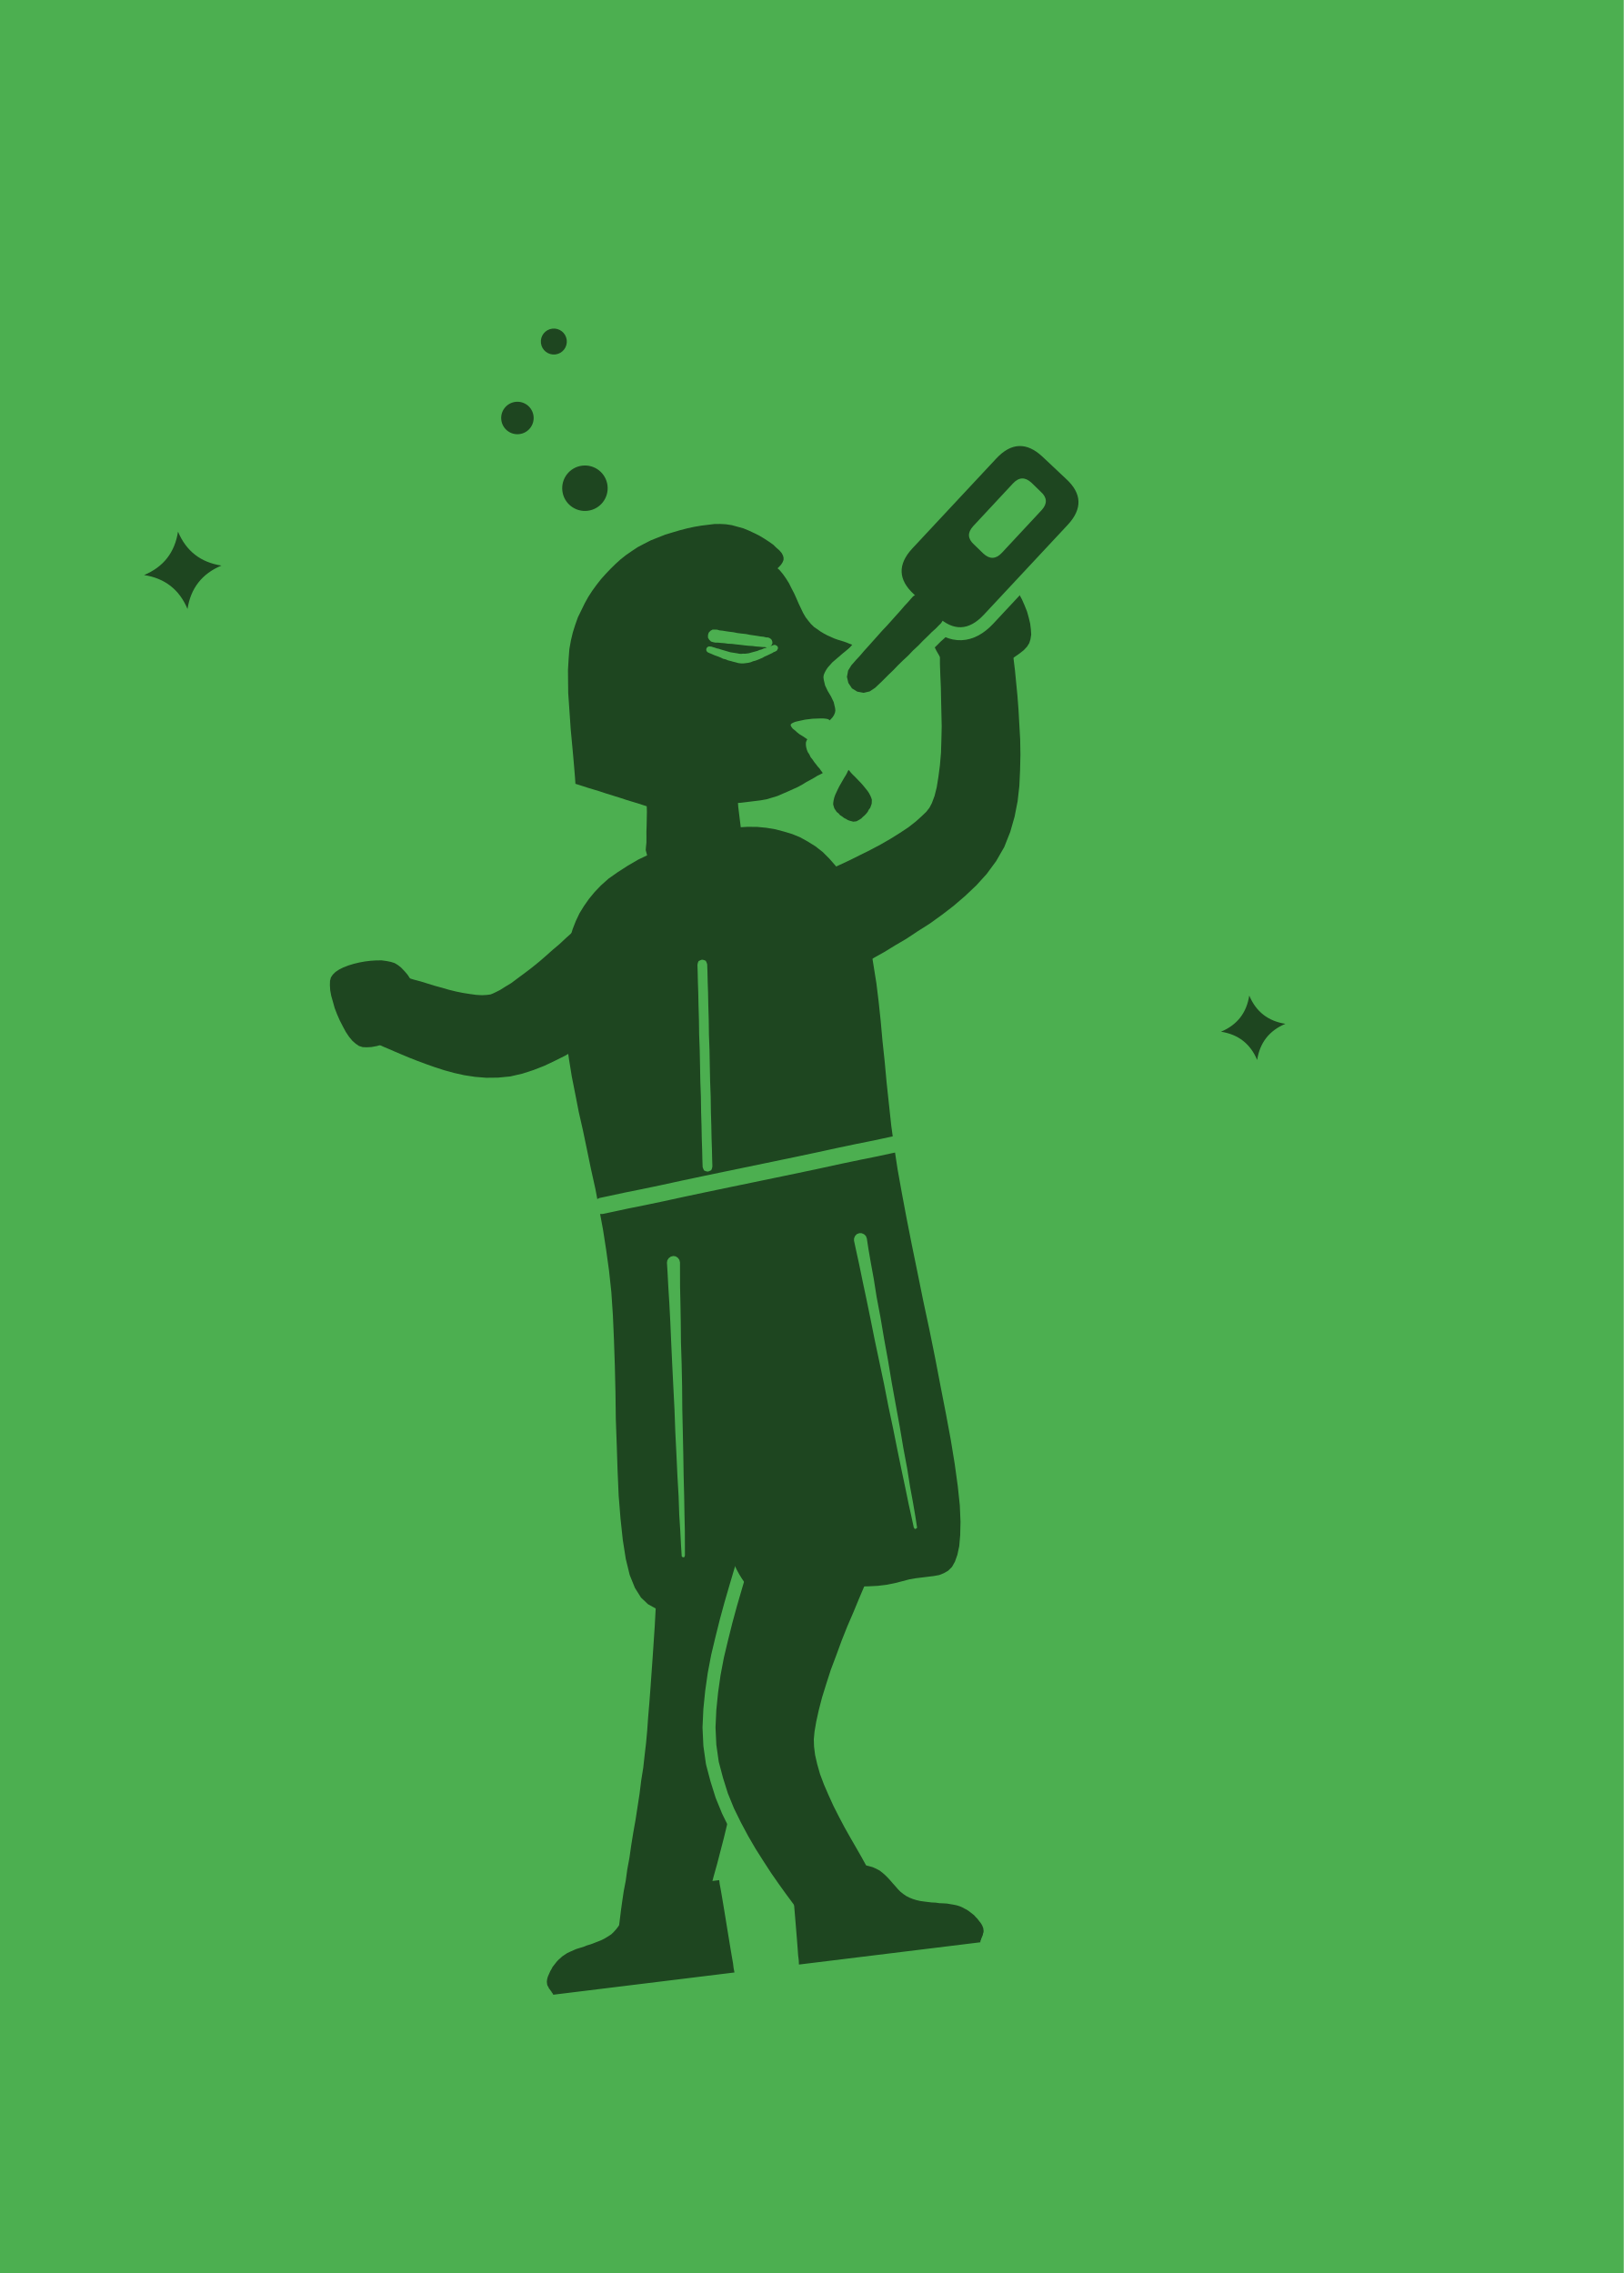
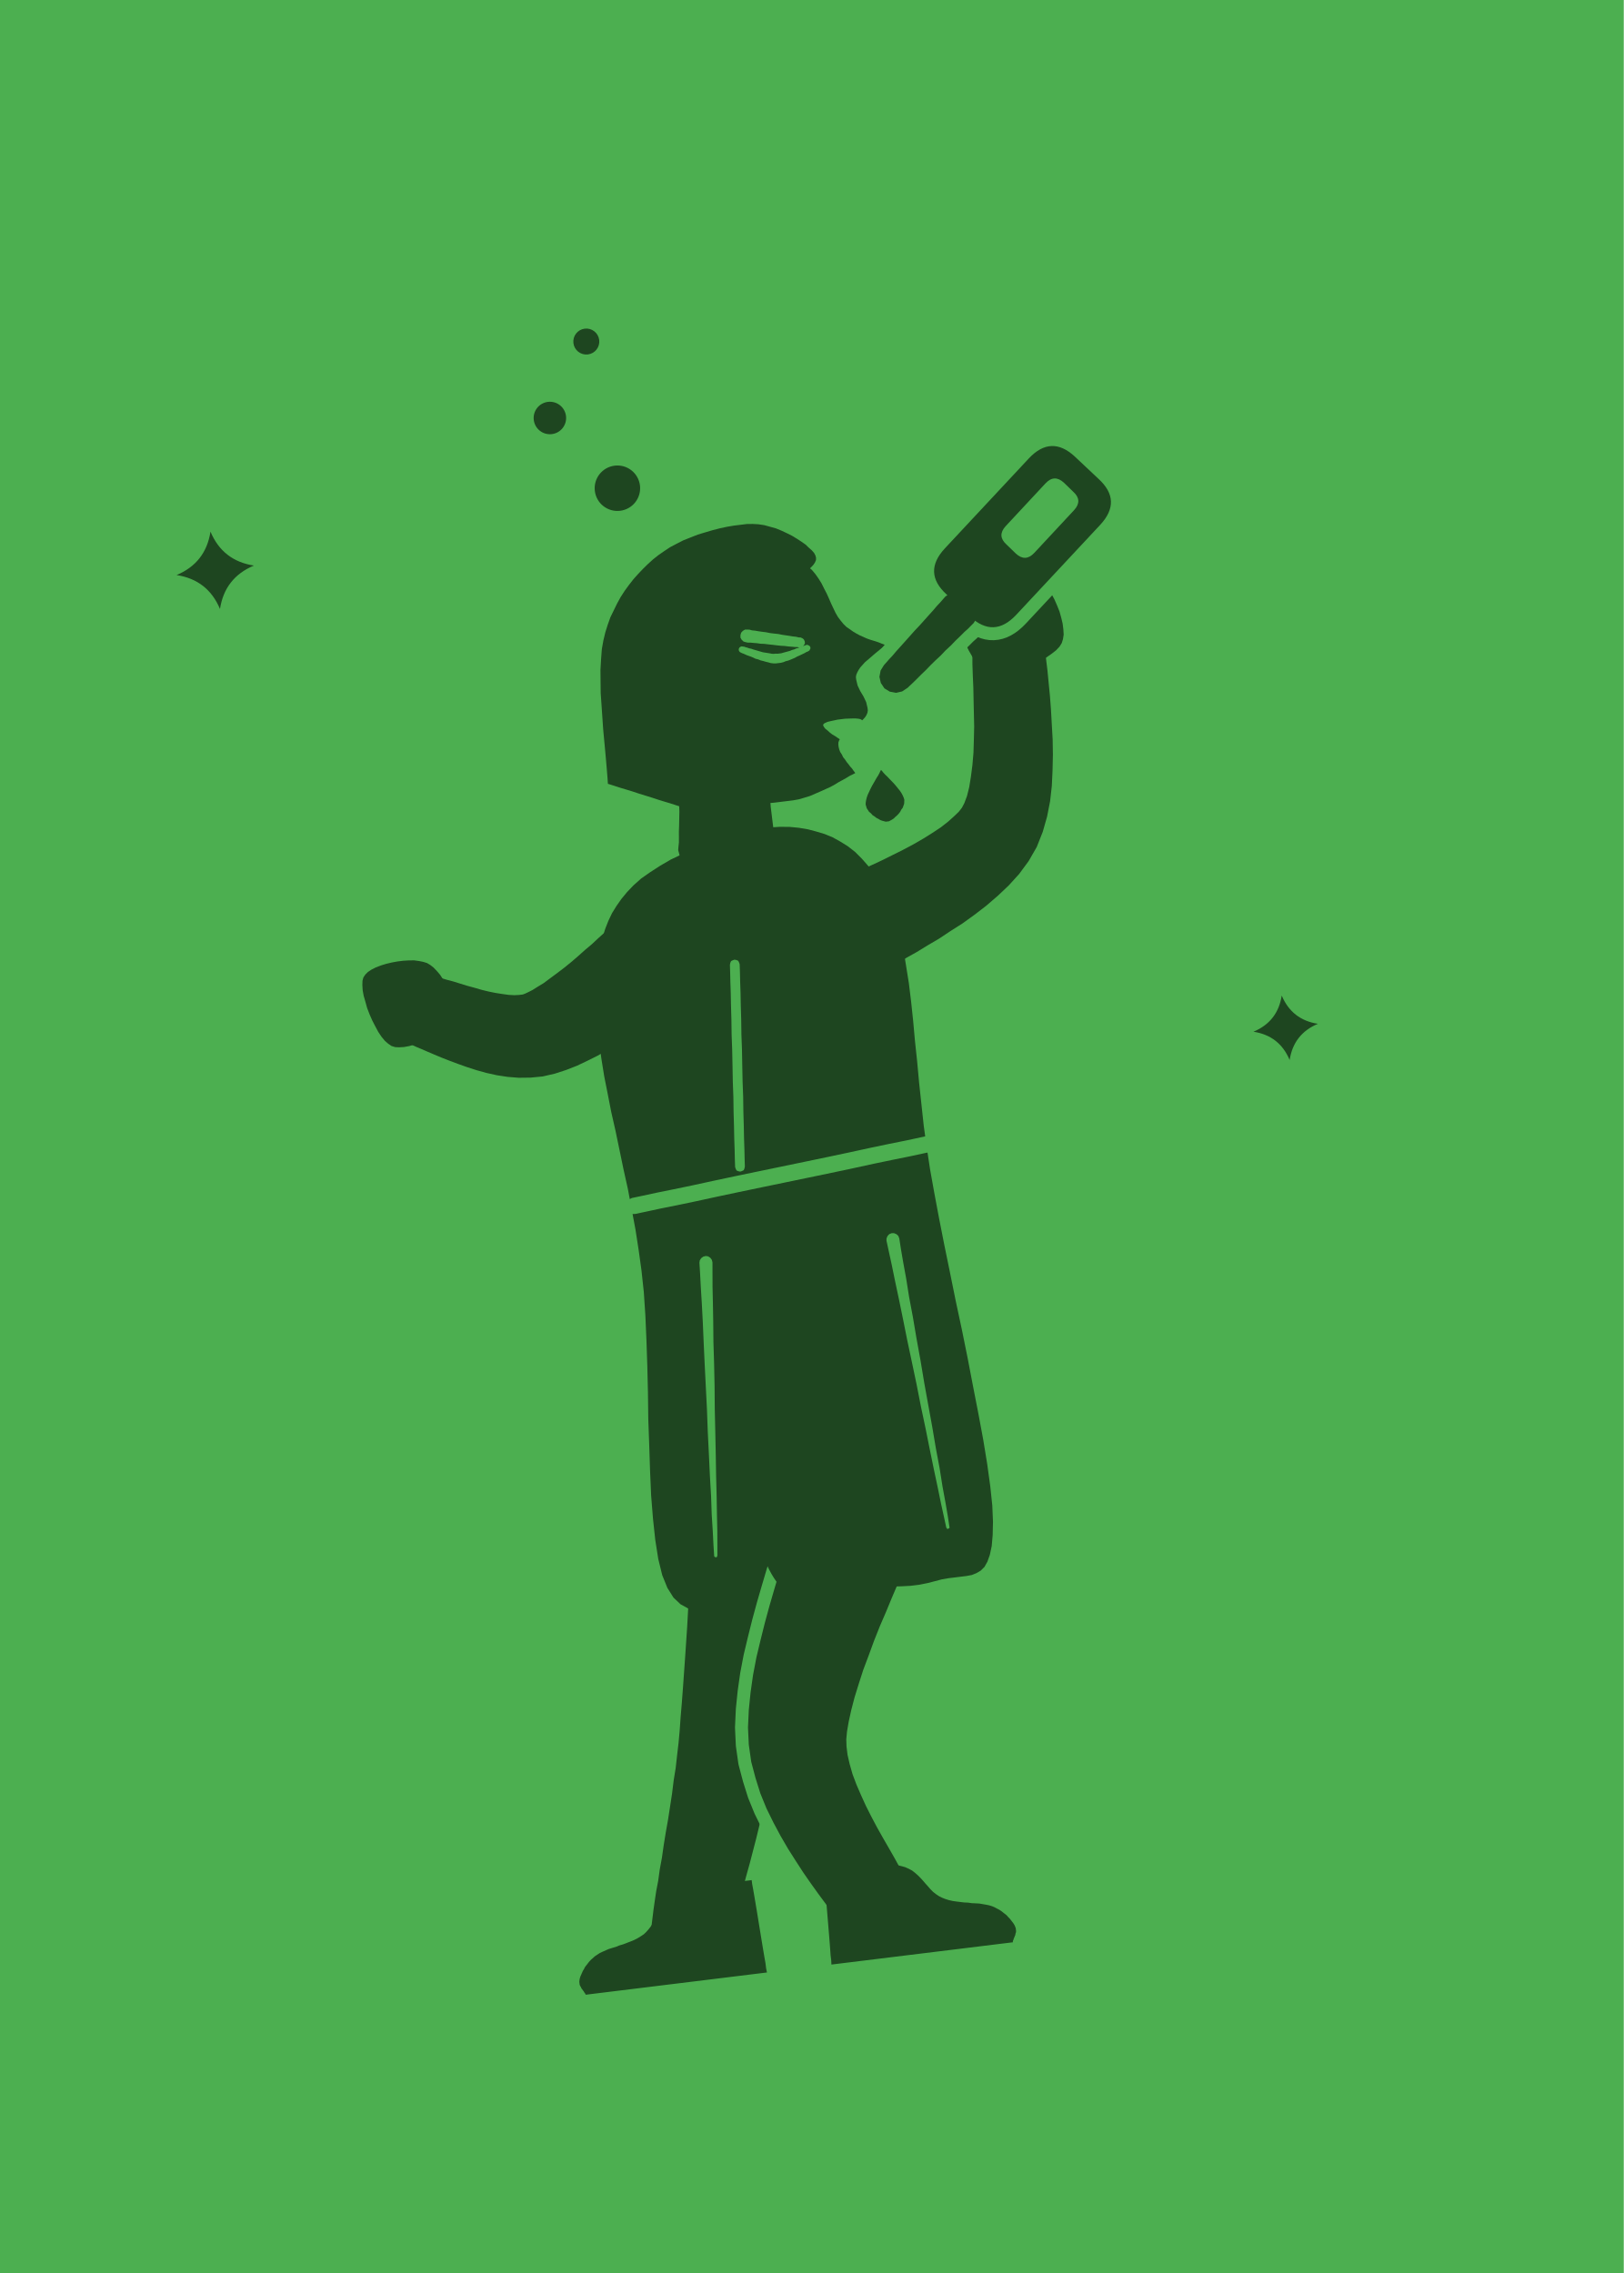
<svg xmlns="http://www.w3.org/2000/svg" viewBox="0 0 500 700">
  <rect width="500" height="700" fill="#4caf50" />
-   <g transform="translate(0 4) rotate(-7 260 600)">
+   <g transform="translate(10 0) translate(0 4) rotate(-7 260 600)">
    <path d="M229 140a7 7 0 1 0 14 0a7 7 0 1 0 -14 0z" fill="#1e4620" />
    <path d="M213 116a5 5 0 1 0 10 0a5 5 0 1 0 -10 0z" fill="#1e4620" />
    <path d="M228 94a4 4 0 1 0 8 0a4 4 0 1 0 -8 0z" fill="#1e4620" />
    <path d="M110 138Q112.64 147.36 122 150Q112.64 152.64 110 162Q107.36 152.64 98 150Q107.36 147.36 110 138Z" fill="#1e4620" />
    <path d="M420 320Q422.2 327.8 430 330Q422.2 332.2 420 340Q417.8 332.2 410 330Q417.8 327.8 420 320Z" fill="#1e4620" />
    <path d="M219.6 461.5L219.2 463.8L218.8 466.7L218.3 469.9L217.7 473.6L217 477.5L216.2 481.7L215.4 486.1L214.6 490.6L213.7 495.3L212.8 500L211.9 504.6L211 509.2L210.1 513.7L209.2 518L208.4 522.1L207.6 525.8L206.7 529.5L205.8 533.3L204.7 537.1L203.7 541.1L202.6 545L201.5 548.9L200.3 552.8L199.2 556.6L198.2 560.3L197.1 563.8L196.2 567.2L195.2 570.3L194.4 573.2L193.7 575.8L193.1 578.2L192.6 580.2L192 584.8L193.2 589.3L196.1 593L200.2 595.4L204.8 596L209.3 594.8L213 591.9L215.4 587.8L216.2 586.1L217.1 584L218.1 581.5L219.3 578.8L220.6 575.7L221.9 572.5L223.3 569L224.8 565.4L226.3 561.6L227.8 557.8L229.3 553.8L230.8 549.9L232.2 545.9L233.7 541.9L235.1 538L236.4 534.2L237.8 530.2L239.2 526.1L240.6 521.7L242 517.2L243.4 512.6L244.9 507.9L246.3 503.2L247.6 498.6L249 494.1L250.3 489.8L251.5 485.7L252.7 481.9L253.8 478.4L254.8 475.3L255.7 472.7L256.4 470.5L256.8 463.1L254.3 456.2L249.3 450.7L242.5 447.6L235.1 447.2L228.2 449.7L222.7 454.7Z" fill="#1e4620" />
    <path d="M224.8 570.5L223.8 570.5L222.5 570.5L221 570.5L219.3 570.5L217.5 570.4L215.6 570.4L213.6 570.4L211.6 570.4L209.5 570.5L207.6 570.6L205.7 570.8L203.9 571L202.4 571.3L201 571.8L199.8 572.3L198.8 572.9L197.8 573.6L197 574.4L196.2 575.3L195.5 576.2L194.8 577.2L194.2 578.1L193.5 579.1L192.9 580L192.2 580.9L191.4 581.7L190.6 582.4L189.8 583L188.8 583.5L187.7 584L186.6 584.4L185.5 584.7L184.3 585L183.1 585.3L181.9 585.5L180.8 585.8L179.6 586L178.5 586.2L177.5 586.5L176.5 586.8L175.6 587.1L174.8 587.5L174 587.9L173.3 588.4L172.7 588.8L172.1 589.3L171.6 589.8L171.1 590.3L170.6 590.8L170.2 591.4L169.8 591.9L169.5 592.4L169.2 592.9L168.9 593.4L168.7 593.8L168.5 594.3L168.4 594.7L168.3 595.1L168.3 595.5L168.3 596L168.4 596.4L168.6 596.8L168.7 597.2L168.9 597.5L169.1 597.9L169.3 598.2L169.4 598.5L169.6 598.8L169.7 599.1L169.8 599.3L172.2 599.3L175.3 599.3L179.1 599.3L183.4 599.3L188 599.3L192.9 599.3L197.9 599.3L202.9 599.3L207.8 599.3L212.4 599.3L216.7 599.3L220.4 599.3L223.6 599.3L226 599.3L225.9 598L225.9 596.4L225.8 594.5L225.7 592.3L225.6 589.9L225.5 587.4L225.4 584.9L225.3 582.3L225.2 579.8L225.1 577.5L225 575.3L224.9 573.3L224.8 571.7L224.8 570.5Z" fill="#1e4620" />
    <path d="M226 262L228.6 260.2L231.6 258.6L234.9 257L238.4 255.5L242.3 254.2L246.2 252.9L250.3 251.9L254.3 251L258.4 250.3L262.3 249.8L266.1 249.5L269.7 249.4L273 249.6L276 250L278.7 250.6L281.4 251.4L283.9 252.4L286.4 253.5L288.7 254.8L290.9 256.4L293 258.1L295 260.1L296.8 262.4L298.5 264.9L300.1 267.7L301.6 270.8L302.9 274.2L304 278L304.9 282.1L305.6 286.6L306.1 291.5L306.3 296.7L306.5 302.2L306.5 307.9L306.4 313.9L306.2 320.1L306.1 326.4L305.9 333L305.8 339.6L305.7 346.3L305.8 353.2L306 360L306.4 367.2L306.9 375.1L307.5 383.4L308.2 392.1L308.9 401.1L309.7 410.1L310.4 419.1L311 428L311.6 436.5L312.1 444.6L312.4 452.1L312.5 459L312.4 465L312 470L311.4 474.1L310.7 477.4L309.8 480L308.8 482L307.7 483.5L306.4 484.5L305 485.1L303.5 485.5L301.8 485.6L300.1 485.6L298.2 485.6L296.2 485.6L294.2 485.7L292 486L289.7 486.3L287.1 486.5L284.4 486.5L281.5 486.3L278.5 486L275.4 485.7L272.3 485.3L269 484.8L265.8 484.2L262.5 483.7L259.3 483.2L256.1 482.7L253 482.3L250 482L247 481.9L243.8 482.3L240.5 482.8L237.1 483.6L233.8 484.4L230.4 485.2L227.1 485.9L224 486.3L221 486.4L218.2 486L215.6 485.1L213.4 483.5L211.5 481.2L210 478L208.9 473.9L208.3 468.8L208.1 462.9L208.2 456.3L208.5 449.2L209.1 441.6L209.8 433.8L210.5 425.7L211.4 417.5L212.2 409.4L212.9 401.5L213.5 393.9L213.9 386.7L214 380L213.9 373.6L213.7 367.3L213.3 360.9L212.9 354.6L212.3 348.4L211.8 342.3L211.3 336.3L210.7 330.4L210.3 324.7L209.9 319.3L209.7 314L209.6 309.1L209.7 304.4L210 300L210.4 295.9L210.9 292.1L211.5 288.6L212.1 285.3L212.8 282.3L213.7 279.4L214.6 276.8L215.7 274.3L217 271.9L218.4 269.7L220 267.7L221.8 265.7L223.8 263.8Z" fill="#1e4620" />
-     <mask id="root3" maskUnits="userSpaceOnUse" x="-100" y="-100" width="700" height="900">
+     <mask id="root13" maskUnits="userSpaceOnUse" x="-100" y="-100" width="700" height="900">
      <rect x="-100" y="-100" width="700" height="900" fill="#fff" />
      <circle cx="270" cy="466" r="30" fill="#000" />
    </mask>
-     <g mask="url(#root3)">
+     <g mask="url(#root13)">
      <path d="M252.6 458.4L252 460.4L251.1 462.9L249.8 466L248.3 469.6L246.5 473.6L244.6 477.9L242.6 482.5L240.5 487.4L238.5 492.3L236.5 497.5L234.6 502.6L232.9 507.9L231.5 513.1L230.3 518.4L229.4 523.7L229 529L229.1 534.3L229.8 539.4L230.7 544.3L232 549.1L233.6 553.7L235.3 558.1L237.1 562.3L239 566.3L240.9 570.2L242.8 573.8L244.6 577.1L246.3 580.1L247.8 582.8L249.1 585L250 586.8L250.8 588.3L253.3 592.2L257.1 594.9L261.6 596L266.3 595.2L270.2 592.7L272.9 588.9L274 584.4L273.2 579.7L272.6 577.5L271.6 574.8L270.4 571.9L269.2 568.9L267.9 565.8L266.5 562.5L265.1 559.1L263.8 555.7L262.5 552.1L261.4 548.6L260.4 545.2L259.6 541.9L259.1 538.7L258.8 535.8L258.8 533.2L259 531L259.5 528.7L260.4 525.7L261.6 522.3L263.1 518.5L264.9 514.5L266.8 510.4L269 506.2L271.2 501.9L273.5 497.7L275.9 493.6L278.1 489.7L280.3 485.9L282.4 482.4L284.3 479.1L286 476.1L287.4 473.6L289 466.4L287.7 459.1L283.7 452.8L277.6 448.6L270.4 447L263.1 448.3L256.8 452.3Z" fill="#4caf50" stroke="#4caf50" stroke-width="8" stroke-linejoin="round" />
      <path d="M247.3 570.5L248.2 570.5L249.5 570.5L251 570.5L252.7 570.5L254.5 570.4L256.4 570.4L258.4 570.4L260.4 570.4L262.5 570.5L264.4 570.6L266.3 570.8L268.1 571L269.6 571.3L271 571.8L272.2 572.3L273.2 572.9L274.2 573.6L275 574.4L275.8 575.3L276.5 576.2L277.2 577.2L277.8 578.1L278.5 579.1L279.1 580L279.8 580.9L280.6 581.7L281.4 582.4L282.3 583L283.2 583.5L284.3 584L285.4 584.4L286.5 584.7L287.7 585L288.9 585.3L290.1 585.5L291.2 585.8L292.4 586L293.5 586.2L294.5 586.5L295.5 586.8L296.4 587.1L297.3 587.5L298 587.9L298.7 588.4L299.3 588.8L299.9 589.3L300.4 589.8L300.9 590.3L301.4 590.8L301.8 591.4L302.2 591.9L302.5 592.4L302.8 592.9L303.1 593.4L303.3 593.8L303.5 594.3L303.6 594.7L303.7 595.1L303.7 595.5L303.7 596L303.6 596.4L303.4 596.8L303.3 597.2L303.1 597.5L302.9 597.9L302.7 598.2L302.6 598.5L302.4 598.8L302.3 599.1L302.3 599.3L299.8 599.3L296.7 599.3L292.9 599.3L288.6 599.3L284 599.3L279.1 599.3L274.1 599.3L269.1 599.3L264.2 599.3L259.6 599.3L255.3 599.3L251.6 599.3L248.4 599.3L246 599.3L246.1 598L246.1 596.4L246.2 594.5L246.3 592.3L246.4 589.9L246.5 587.4L246.6 584.9L246.7 582.3L246.8 579.8L246.9 577.5L247 575.3L247.1 573.3L247.2 571.7L247.3 570.5Z" fill="#4caf50" stroke="#4caf50" stroke-width="8" stroke-linejoin="round" />
    </g>
    <path d="M252.6 458.4L252 460.4L251.1 462.9L249.8 466L248.3 469.6L246.5 473.6L244.6 477.9L242.6 482.5L240.5 487.4L238.5 492.3L236.5 497.5L234.6 502.6L232.9 507.9L231.5 513.1L230.3 518.4L229.4 523.7L229 529L229.1 534.3L229.8 539.4L230.7 544.3L232 549.1L233.6 553.7L235.3 558.1L237.1 562.3L239 566.3L240.9 570.2L242.8 573.8L244.6 577.1L246.3 580.1L247.8 582.8L249.1 585L250 586.8L250.8 588.3L253.3 592.2L257.1 594.9L261.6 596L266.3 595.2L270.2 592.7L272.9 588.9L274 584.4L273.2 579.7L272.6 577.5L271.6 574.8L270.4 571.9L269.2 568.9L267.9 565.8L266.5 562.5L265.1 559.1L263.8 555.7L262.5 552.1L261.4 548.6L260.4 545.2L259.6 541.9L259.1 538.7L258.8 535.8L258.8 533.2L259 531L259.5 528.7L260.4 525.7L261.6 522.3L263.1 518.5L264.9 514.5L266.8 510.4L269 506.2L271.2 501.9L273.5 497.7L275.9 493.6L278.1 489.7L280.3 485.9L282.4 482.4L284.3 479.1L286 476.1L287.4 473.6L289 466.4L287.7 459.1L283.7 452.8L277.6 448.6L270.4 447L263.1 448.3L256.8 452.3Z" fill="#1e4620" />
    <path d="M247.3 570.5L248.2 570.5L249.5 570.5L251 570.5L252.7 570.5L254.5 570.4L256.4 570.4L258.4 570.4L260.4 570.4L262.5 570.5L264.4 570.6L266.3 570.8L268.1 571L269.6 571.3L271 571.8L272.2 572.3L273.2 572.9L274.2 573.6L275 574.4L275.8 575.3L276.5 576.2L277.2 577.2L277.8 578.1L278.5 579.1L279.1 580L279.8 580.9L280.6 581.7L281.4 582.4L282.3 583L283.2 583.5L284.3 584L285.4 584.4L286.5 584.7L287.7 585L288.9 585.3L290.1 585.5L291.2 585.8L292.4 586L293.5 586.2L294.5 586.5L295.5 586.8L296.4 587.1L297.3 587.5L298 587.9L298.7 588.4L299.3 588.8L299.9 589.3L300.4 589.8L300.9 590.3L301.4 590.8L301.8 591.4L302.2 591.9L302.5 592.4L302.8 592.9L303.1 593.4L303.3 593.8L303.5 594.3L303.6 594.7L303.7 595.1L303.7 595.5L303.7 596L303.6 596.4L303.4 596.8L303.3 597.2L303.1 597.5L302.9 597.9L302.7 598.2L302.6 598.5L302.4 598.8L302.3 599.1L302.3 599.3L299.8 599.3L296.7 599.3L292.9 599.3L288.6 599.3L284 599.3L279.1 599.3L274.1 599.3L269.1 599.3L264.2 599.3L259.6 599.3L255.3 599.3L251.6 599.3L248.4 599.3L246 599.3L246.1 598L246.1 596.4L246.2 594.5L246.3 592.3L246.4 589.9L246.5 587.4L246.6 584.9L246.7 582.3L246.8 579.8L246.9 577.5L247 575.3L247.1 573.3L247.2 571.7L247.3 570.5Z" fill="#1e4620" />
    <path d="M271 255.1L270.9 254L270.9 252.7L270.9 251.1L270.9 249.3L270.9 247.4L270.9 245.3L270.9 243.2L271 241L271 238.8L271 236.7L271 234.6L271.1 232.6L271.1 230.9L271 229.3L271 228L271 226.9L270.3 221.9L267.8 217.5L263.8 214.4L258.9 213L253.9 213.7L249.5 216.2L246.4 220.2L245 225.1L244.8 226.1L244.6 227.4L244.4 229L244.1 230.7L243.9 232.7L243.6 234.7L243.3 236.8L243 239L242.8 241.2L242.5 243.3L242.2 245.4L241.9 247.3L241.7 249L241.5 250.6L241.2 251.9L241 252.9L241.8 258.7L244.7 263.8L249.3 267.4L254.9 269L260.7 268.2L265.8 265.3L269.4 260.7Z" fill="#1e4620" />
    <path d="M312 198L311.6 198.3L311 198.7L310.3 199.1L309.5 199.6L308.7 200.1L307.8 200.7L306.9 201.3L306 201.9L305.1 202.5L304.3 203.2L303.5 203.9L302.9 204.6L302.4 205.3L302 206L301.8 206.7L301.8 207.5L301.9 208.4L302 209.3L302.3 210.2L302.6 211.1L303 212L303.4 212.9L303.7 213.8L304 214.7L304.1 215.6L304.2 216.5L304.2 217.3L304 218L303.6 218.7L303.1 219.3L302.4 219.9L301.6 220.5L300.7 221.1L299.8 221.6L298.9 222.1L297.9 222.6L297 223.2L296.2 223.7L295.4 224.2L294.8 224.8L294.3 225.4L294 226L293.9 226.7L293.9 227.4L294 228.2L294.2 229L294.6 229.8L294.9 230.7L295.4 231.5L295.8 232.3L296.3 233.1L296.7 233.8L297.2 234.5L297.5 235.1L297.8 235.6L298 236L297.2 236.3L296.3 236.6L295.2 237.1L294 237.6L292.7 238.1L291.4 238.7L289.9 239.3L288.3 239.8L286.7 240.3L285 240.8L283.3 241.3L281.6 241.6L279.8 241.9L278 242L276.1 242L274.1 242L272 242L269.7 241.9L267.4 241.7L265.1 241.5L262.8 241.3L260.4 240.9L258.1 240.6L255.8 240.2L253.7 239.7L251.6 239.2L249.7 238.6L248 238L246.4 237.3L244.9 236.6L243.4 235.7L242 234.8L240.7 233.9L239.4 232.9L238.3 231.9L237.1 230.8L236.1 229.7L235.1 228.6L234.3 227.4L233.4 226.3L232.7 225.1L232 224L231.4 222.9L230.9 221.7L230.5 220.6L230.2 219.5L229.9 218.4L229.7 217.2L229.6 216L229.6 214.8L229.5 213.5L229.6 212.1L229.6 210.7L229.7 209.2L229.9 207.7L230 206L230.1 204.2L230.3 202.2L230.4 200.1L230.5 197.8L230.7 195.5L231 193.1L231.3 190.8L231.6 188.4L232.1 186L232.6 183.8L233.2 181.6L234 179.6L234.9 177.7L236 176L237.2 174.5L238.6 173L240.2 171.5L241.9 170.2L243.7 168.9L245.6 167.7L247.6 166.6L249.7 165.6L251.7 164.7L253.8 163.9L255.9 163.3L258 162.7L260 162.3L262 162L264 161.9L266.1 161.9L268.2 162L270.4 162.3L272.6 162.7L274.8 163.3L277 163.9L279.2 164.6L281.2 165.4L283.3 166.2L285.2 167.1L286.9 168L288.5 169L290 170L291.3 171.1L292.4 172.3L293.3 173.7L294.1 175.2L294.8 176.7L295.4 178.4L296 180L296.5 181.6L297 183.3L297.5 184.8L298 186.3L298.6 187.7L299.3 188.9L300 190L300.8 191L301.7 191.8L302.7 192.7L303.6 193.4L304.6 194.1L305.6 194.7L306.6 195.3L307.6 195.8L308.5 196.2L309.4 196.6L310.2 197L310.9 197.4L311.5 197.7L312 198Z" fill="#1e4620" />
    <path d="M222 230L222.1 228.2L222.2 225.8L222.3 223.1L222.4 220.1L222.5 216.7L222.6 213.2L222.8 209.5L223 205.8L223.2 202L223.6 198.4L224 194.9L224.6 191.6L225.2 188.6L226 186L226.9 183.6L227.9 181.4L229 179.2L230.3 177.2L231.6 175.2L232.9 173.4L234.4 171.6L235.9 170L237.5 168.4L239.1 167L240.8 165.6L242.5 164.3L244.2 163.1L246 162L247.9 161L249.9 160L252 159.2L254.2 158.4L256.5 157.8L258.8 157.2L261.1 156.8L263.5 156.4L265.8 156.1L268 155.9L270.2 155.8L272.3 155.8L274.2 155.8L276 156L277.7 156.3L279.5 156.8L281.2 157.5L282.9 158.2L284.5 159.1L286.1 160.1L287.6 161.1L289 162.2L290.3 163.3L291.4 164.3L292.3 165.4L293.1 166.3L293.7 167.2L294 168L294.1 168.7L294 169.4L293.6 170.1L293.1 170.7L292.4 171.3L291.6 171.9L290.6 172.5L289.6 173.1L288.4 173.6L287.2 174.1L285.9 174.6L284.6 175.1L283.3 175.6L282 176L280.6 176.4L279.1 176.6L277.4 176.8L275.7 176.9L273.8 176.9L271.9 176.9L270 177L268.1 177.1L266.2 177.3L264.3 177.5L262.6 177.9L260.9 178.4L259.4 179.1L258 180L256.7 181.1L255.6 182.3L254.5 183.6L253.4 185L252.4 186.6L251.5 188.3L250.6 190L249.8 191.8L249.1 193.7L248.3 195.7L247.7 197.7L247.1 199.8L246.5 201.9L246 204L245.5 206.3L245.2 208.8L244.9 211.6L244.6 214.5L244.5 217.4L244.3 220.5L244.3 223.5L244.2 226.5L244.2 229.3L244.1 232L244.1 234.5L244.1 236.6L244.1 238.5L244 240L243.1 239.6L241.8 239L240.3 238.3L238.7 237.6L236.9 236.8L235 235.9L233 235L231 234.1L229.1 233.2L227.3 232.4L225.7 231.7L224.2 231L222.9 230.4L222 230Z" fill="#1e4620" />
    <path d="M220.7 271.8L219.2 272.8L217.3 274L215.3 275.4L213.3 276.8L211.1 278.4L208.8 279.9L206.5 281.5L204.1 283.1L201.7 284.6L199.3 286L197 287.3L194.9 288.5L192.9 289.4L191.2 290.2L189.8 290.7L188.9 291L188.1 291.2L186.9 291.2L185.5 291.1L183.8 290.8L181.9 290.3L179.8 289.7L177.7 289L175.6 288.2L173.5 287.3L171.3 286.4L169.3 285.5L167.3 284.6L165.3 283.8L163.5 283L161.6 282.3L160.1 281.8L155.9 281L151.7 281.9L148.1 284.3L145.8 287.9L145 292.1L145.9 296.3L148.3 299.9L151.9 302.2L152.7 302.7L153.7 303.3L155.1 304.1L156.8 305.1L158.7 306.2L160.8 307.4L163.2 308.7L165.7 310L168.3 311.3L171.1 312.6L174 313.8L177.1 314.9L180.3 315.8L183.7 316.5L187.3 316.9L191.1 317L194.9 316.6L198.5 315.9L202 315L205.3 313.9L208.7 312.7L211.9 311.3L215.1 309.9L218.1 308.4L221.1 307L223.9 305.6L226.5 304.2L228.9 303L231 302L232.8 301.1L234.2 300.6L235.3 300.2L240.2 296.4L243.2 290.9L243.9 284.7L242.2 278.7L238.4 273.8L232.9 270.8L226.7 270.1Z" fill="#1e4620" />
    <path d="M140 280L140.7 279.2L141.6 278.5L142.8 277.9L144.2 277.4L145.8 277L147.5 276.7L149.3 276.5L151 276.4L152.8 276.4L154.5 276.5L156.2 276.7L157.7 277.1L158.9 277.5L160 278L160.9 278.7L161.8 279.6L162.7 280.8L163.5 282L164.2 283.4L164.9 284.9L165.5 286.5L166 288.1L166.3 289.6L166.6 291.1L166.7 292.6L166.6 293.9L166.4 295L166 296L165.3 296.9L164.4 297.7L163.2 298.6L161.8 299.4L160.2 300.2L158.5 300.9L156.8 301.5L155 302L153.2 302.4L151.5 302.7L149.8 302.8L148.3 302.7L147.1 302.5L146 302L145.1 301.2L144.2 300.2L143.3 298.8L142.5 297.2L141.8 295.4L141.1 293.5L140.5 291.5L140 289.5L139.7 287.5L139.4 285.6L139.3 283.9L139.4 282.3L139.6 281Z" fill="#1e4620" />
    <path d="M269.5 191.9L270.1 192.1L270.9 192.2L271.8 192.4L272.8 192.6L273.9 192.9L275.1 193.1L276.3 193.4L277.6 193.7L278.8 194L280.1 194.3L281.2 194.5L282.4 194.8L283.4 195L284.3 195.2L285 195.3L285.6 195.5L286.2 195.5L286.8 195.3L287.2 194.9L287.5 194.4L287.5 193.8L287.3 193.2L286.9 192.8L286.4 192.5L285.8 192.4L285 192.1L284.1 191.9L283.1 191.6L282 191.3L280.9 191L279.7 190.6L278.4 190.3L277.2 190L276 189.6L274.8 189.3L273.7 189L272.7 188.7L271.8 188.5L271.1 188.2L270.5 188.1L269.7 188L269 188.3L268.4 188.8L268.1 189.5L268 190.3L268.3 191L268.8 191.6Z" fill="#4caf50" />
    <path d="M267.6 194.9L267.9 195.1L268.3 195.3L268.8 195.6L269.3 195.9L269.9 196.2L270.5 196.5L271.2 196.9L271.8 197.3L272.6 197.6L273.3 198L274.1 198.3L274.8 198.6L275.6 198.9L276.3 199.2L277.1 199.4L277.9 199.5L278.6 199.5L279.4 199.5L280.2 199.4L280.9 199.2L281.7 199.1L282.5 198.9L283.2 198.7L283.9 198.5L284.6 198.2L285.3 198L285.9 197.8L286.5 197.6L287.1 197.4L287.5 197.2L287.9 197.1L288.2 197L288.6 196.8L288.8 196.5L289 196.2L289 195.8L288.8 195.4L288.5 195.2L288.2 195L287.8 195L287.4 195.1L286.9 195.2L286.4 195.3L285.9 195.4L285.3 195.6L284.6 195.7L284 195.9L283.3 196L282.6 196.2L281.9 196.3L281.2 196.4L280.5 196.5L279.9 196.6L279.2 196.6L278.7 196.6L278.1 196.5L277.6 196.5L277 196.4L276.4 196.2L275.7 196L275 195.8L274.3 195.6L273.6 195.3L272.9 195L272.2 194.7L271.5 194.4L270.9 194.1L270.3 193.9L269.7 193.6L269.2 193.4L268.8 193.2L268.4 193.1L268 193L267.6 193.1L267.3 193.3L267.1 193.6L267 194L267.1 194.4L267.3 194.7Z" fill="#4caf50" />
    <path d="M298 228L297.6 227.7L297.1 227.2L296.5 226.7L295.7 226.1L294.9 225.4L294.1 224.7L293.3 224L292.4 223.3L291.7 222.6L291.1 221.9L290.5 221.3L290.2 220.8L290 220.3L290 220L290.3 219.7L290.8 219.5L291.5 219.3L292.4 219.2L293.5 219.1L294.6 219L295.8 219L296.9 219L298.1 219.1L299.2 219.2L300.1 219.3L301 219.5L301.6 219.7L302 220L302.2 220.3L302.2 220.8L302.1 221.3L301.9 221.9L301.6 222.6L301.2 223.3L300.8 224L300.3 224.7L299.8 225.4L299.3 226.1L298.9 226.7L298.5 227.2L298.2 227.7L298 228Z" fill="#4caf50" />
    <path d="M214.2 362.5L217.7 362.2L222.1 361.8L227.4 361.4L233.3 360.9L239.8 360.3L246.7 359.7L253.9 359.1L261.2 358.5L268.5 357.9L275.7 357.3L282.6 356.7L289.1 356.1L295.1 355.6L300.3 355.2L304.7 354.8L308.2 354.5L309.1 354.2L309.9 353.6L310.4 352.8L310.5 351.8L310.2 350.9L309.6 350.1L308.8 349.6L307.8 349.5L304.3 349.8L299.9 350.2L294.6 350.6L288.7 351.1L282.2 351.7L275.3 352.3L268.1 352.9L260.8 353.5L253.5 354.1L246.3 354.7L239.4 355.3L232.9 355.9L226.9 356.4L221.7 356.8L217.3 357.2L213.8 357.5L212.9 357.8L212.1 358.4L211.6 359.2L211.5 360.2L211.8 361.1L212.4 361.9L213.2 362.4Z" fill="#4caf50" />
    <path d="M252.5 289.9L252.3 292.1L252 295.1L251.7 298.5L251.3 302.4L250.9 306.7L250.4 311.3L250 316L249.5 320.9L249 325.7L248.6 330.4L248.1 335L247.7 339.3L247.3 343.2L247 346.6L246.7 349.6L246.5 351.9L246.6 352.4L246.8 353L247.3 353.3L247.9 353.5L248.4 353.4L249 353.2L249.3 352.7L249.5 352.1L249.7 349.9L250 346.9L250.3 343.5L250.7 339.6L251.1 335.3L251.6 330.7L252 326L252.5 321.1L253 316.3L253.4 311.6L253.9 307L254.3 302.7L254.7 298.8L255 295.4L255.3 292.4L255.5 290.1L255.4 289.6L255.2 289L254.7 288.7L254.1 288.5L253.6 288.6L253 288.8L252.7 289.3Z" fill="#4caf50" />
    <path d="M232 379.8L231.8 383.1L231.5 387.4L231.2 392.4L230.8 398.1L230.3 404.4L229.8 411L229.3 417.9L228.8 424.9L228.2 431.9L227.7 438.8L227.2 445.4L226.8 451.6L226.3 457.3L226 462.4L225.7 466.6L225.5 470L225.5 470.1L225.6 470.3L225.8 470.4L226 470.5L226.1 470.5L226.3 470.4L226.4 470.2L226.5 470L226.9 466.7L227.4 462.5L227.9 457.5L228.5 451.8L229.1 445.6L229.8 439L230.5 432.1L231.2 425.1L232 418.1L232.7 411.2L233.3 404.6L234 398.4L234.6 392.7L235.1 387.7L235.6 383.5L236 380.2L235.9 379.4L235.5 378.7L234.9 378.2L234.2 378L233.4 378.1L232.7 378.5L232.2 379.1Z" fill="#4caf50" />
    <path d="M290 380.1L290.3 383.4L290.7 387.7L291.1 392.7L291.6 398.4L292.1 404.6L292.6 411.2L293.2 418.1L293.8 425.1L294.3 432.1L294.9 439L295.4 445.6L295.9 451.8L296.4 457.5L296.8 462.5L297.2 466.7L297.5 470L297.6 470.2L297.7 470.4L297.8 470.5L298 470.5L298.2 470.4L298.4 470.3L298.5 470.2L298.5 470L298.4 466.6L298.2 462.4L297.9 457.4L297.7 451.7L297.3 445.4L297 438.8L296.6 431.9L296.2 424.9L295.9 417.9L295.5 411L295.2 404.4L294.8 398.2L294.6 392.5L294.3 387.4L294.1 383.2L294 379.9L293.8 379.1L293.3 378.5L292.6 378.1L291.9 378L291.1 378.2L290.5 378.7L290.1 379.4Z" fill="#4caf50" />
-     <mask id="root4" maskUnits="userSpaceOnUse" x="-100" y="-100" width="700" height="900">
+     <mask id="root14" maskUnits="userSpaceOnUse" x="-100" y="-100" width="700" height="900">
      <rect x="-100" y="-100" width="700" height="900" fill="#fff" />
      <circle cx="292" cy="284" r="24" fill="#000" />
    </mask>
-     <g mask="url(#root4)">
+     <g mask="url(#root14)">
      <path d="M299 298.4L300.3 297.6L301.8 296.7L304.1 295.6L306.9 294.3L310.1 293L313.6 291.4L317.3 289.8L321.1 287.9L325.1 286L329.1 283.8L333 281.5L336.9 278.9L340.7 276.1L344.3 273L347.7 269.4L350.7 265.4L353.1 261L355 256.5L356.5 251.9L357.6 247.3L358.4 242.6L359.1 237.8L359.6 233.1L359.9 228.5L360.2 224L360.4 219.7L360.5 215.6L360.6 211.8L360.6 208.4L360.7 205.6L360.8 203.3L360.9 201.5L360.6 197.2L358.7 193.3L355.5 190.5L351.5 189.1L347.2 189.4L343.3 191.3L340.5 194.5L339.1 198.5L338.7 200.9L338.3 203.8L337.9 207.1L337.6 210.5L337.3 214.3L336.9 218.2L336.5 222.2L336.1 226.2L335.5 230.3L334.9 234.2L334.1 238L333.2 241.5L332.3 244.6L331.3 247.2L330.2 249.3L329.3 250.6L328.2 251.7L326.6 252.9L324.6 254.3L322.1 255.8L319.3 257.2L316.3 258.6L313 260L309.6 261.3L306.2 262.5L302.8 263.7L299.4 264.8L296.1 265.8L293 266.8L290.1 267.7L287.3 268.7L285 269.6L280 273.4L276.9 278.8L276 285L277.6 291L281.4 296L286.8 299.1L293 300Z" fill="#4caf50" stroke="#4caf50" stroke-width="8" stroke-linejoin="round" />
      <path d="M336 186L336.8 185L338 184.2L339.5 183.4L341.2 182.6L343.1 182L345.1 181.5L347.3 181.1L349.4 180.8L351.5 180.7L353.6 180.7L355.5 180.8L357.3 181L358.8 181.4L360 182L361.1 182.8L362.1 183.9L363 185.3L363.9 186.9L364.7 188.6L365.4 190.4L366 192.4L366.5 194.3L366.8 196.3L367 198.1L367 199.9L366.9 201.5L366.5 202.9L366 204L365.2 205L364 206L362.5 206.9L360.8 207.8L358.9 208.6L356.9 209.3L354.8 209.9L352.6 210.4L350.5 210.7L348.4 210.9L346.5 211L344.7 210.9L343.2 210.5L342 210L340.9 209.2L339.9 208L339 206.5L338.1 204.7L337.3 202.8L336.6 200.8L336 198.6L335.5 196.5L335.2 194.3L335 192.3L335 190.4L335.1 188.6L335.5 187.2Z" fill="#4caf50" stroke="#4caf50" stroke-width="8" stroke-linejoin="round" />
    </g>
    <path d="M299 298.4L300.3 297.6L301.8 296.7L304.1 295.6L306.9 294.3L310.1 293L313.6 291.4L317.3 289.8L321.1 287.9L325.1 286L329.1 283.8L333 281.5L336.9 278.9L340.7 276.1L344.3 273L347.7 269.4L350.7 265.4L353.1 261L355 256.5L356.5 251.9L357.6 247.3L358.4 242.6L359.1 237.8L359.6 233.1L359.9 228.5L360.2 224L360.4 219.7L360.5 215.6L360.6 211.8L360.6 208.4L360.7 205.6L360.8 203.3L360.9 201.5L360.6 197.2L358.7 193.3L355.5 190.5L351.5 189.1L347.2 189.4L343.3 191.3L340.5 194.5L339.1 198.5L338.7 200.9L338.3 203.8L337.9 207.1L337.6 210.5L337.3 214.3L336.9 218.2L336.5 222.2L336.1 226.2L335.5 230.3L334.9 234.2L334.1 238L333.2 241.5L332.3 244.6L331.3 247.2L330.2 249.3L329.3 250.6L328.2 251.7L326.6 252.9L324.6 254.3L322.1 255.8L319.3 257.2L316.3 258.6L313 260L309.6 261.3L306.2 262.5L302.8 263.7L299.4 264.8L296.1 265.8L293 266.8L290.1 267.7L287.3 268.7L285 269.6L280 273.4L276.9 278.8L276 285L277.6 291L281.4 296L286.8 299.1L293 300Z" fill="#1e4620" />
    <path d="M336 186L336.8 185L338 184.2L339.5 183.4L341.2 182.6L343.1 182L345.1 181.5L347.3 181.1L349.4 180.8L351.5 180.7L353.6 180.7L355.5 180.8L357.3 181L358.8 181.4L360 182L361.1 182.8L362.1 183.9L363 185.3L363.9 186.9L364.7 188.6L365.4 190.4L366 192.4L366.5 194.3L366.8 196.3L367 198.1L367 199.9L366.9 201.5L366.5 202.9L366 204L365.2 205L364 206L362.5 206.9L360.8 207.8L358.9 208.6L356.9 209.3L354.8 209.9L352.6 210.4L350.5 210.7L348.4 210.9L346.5 211L344.7 210.9L343.2 210.5L342 210L340.9 209.2L339.9 208L339 206.5L338.1 204.7L337.3 202.8L336.6 200.8L336 198.6L335.5 196.5L335.2 194.3L335 192.3L335 190.4L335.1 188.6L335.5 187.2Z" fill="#1e4620" />
    <path d="M377.0 147.5L383.4 155.2Q389.9 162.8 382.2 169.3L353.1 193.7Q345.4 200.1 339.0 192.5L332.6 184.8Q326.1 177.2 333.8 170.7L362.9 146.3Q370.6 139.9 377.0 147.5Z" fill="#4caf50" stroke="#4caf50" stroke-width="8" stroke-linejoin="round" />
    <path d="M332.2 185.4L331.4 186.1L330.4 187L329.2 188L327.9 189.2L326.4 190.5L324.8 191.9L323.2 193.3L321.5 194.7L319.8 196.2L318.2 197.6L316.6 199L315.1 200.3L313.8 201.5L312.6 202.5L311.6 203.4L310.8 204.1L309.6 205.6L309 207.5L309.2 209.4L310.1 211.2L311.6 212.4L313.5 213L315.4 212.8L317.2 211.9L318 211.3L319.1 210.5L320.4 209.5L321.8 208.4L323.4 207.2L325 205.9L326.7 204.6L328.5 203.3L330.2 201.9L332 200.6L333.6 199.3L335.2 198.1L336.6 197L337.9 196.1L338.9 195.3L339.8 194.6L341.3 192.8L342 190.6L341.7 188.3L340.6 186.2L338.8 184.7L336.6 184L334.3 184.3Z" fill="#4caf50" stroke="#4caf50" stroke-width="8" stroke-linejoin="round" />
    <path d="M377.0 147.5L383.4 155.2Q389.9 162.8 382.2 169.3L353.1 193.7Q345.4 200.1 339.0 192.5L332.6 184.8Q326.1 177.2 333.8 170.7L362.9 146.3Q370.6 139.9 377.0 147.5Z" fill="#1e4620" />
    <path d="M332.2 185.4L331.4 186.1L330.4 187L329.2 188L327.9 189.2L326.4 190.5L324.8 191.9L323.2 193.3L321.5 194.7L319.8 196.2L318.2 197.6L316.6 199L315.1 200.3L313.8 201.5L312.6 202.5L311.6 203.4L310.8 204.1L309.6 205.6L309 207.5L309.2 209.4L310.1 211.2L311.6 212.4L313.5 213L315.4 212.8L317.2 211.9L318 211.3L319.1 210.5L320.4 209.5L321.8 208.4L323.4 207.2L325 205.9L326.7 204.6L328.5 203.3L330.2 201.9L332 200.6L333.6 199.3L335.2 198.1L336.6 197L337.9 196.1L338.9 195.3L339.8 194.6L341.3 192.8L342 190.6L341.7 188.3L340.6 186.2L338.8 184.7L336.6 184L334.3 184.3Z" fill="#1e4620" />
    <path d="M372.7 155.1L375.2 158.2Q377.8 161.2 374.8 163.8L361.0 175.4Q357.9 178.0 355.3 174.9L352.8 171.8Q350.2 168.8 353.2 166.2L367.0 154.6Q370.1 152.0 372.7 155.1Z" fill="#4caf50" />
    <path d="M306 236L306.3 236.4L306.6 236.9L307.1 237.6L307.6 238.2L308.2 239L308.8 239.8L309.4 240.6L310 241.5L310.5 242.3L311 243.1L311.4 243.9L311.7 244.7L311.9 245.4L312 246L311.9 246.6L311.8 247.2L311.5 247.8L311.2 248.4L310.7 248.9L310.3 249.5L309.8 250L309.2 250.5L308.6 250.9L308.1 251.3L307.5 251.6L307 251.8L306.5 252L306 252L305.5 252L305 251.8L304.5 251.6L303.9 251.3L303.4 250.9L302.8 250.5L302.3 250L301.7 249.5L301.3 248.9L300.8 248.4L300.5 247.8L300.2 247.2L300.1 246.6L300 246L300.1 245.4L300.3 244.7L300.6 243.9L301 243.1L301.5 242.3L302 241.5L302.6 240.6L303.2 239.8L303.8 239L304.4 238.2L304.9 237.6L305.4 236.9L305.7 236.4L306 236Z" fill="#1e4620" />
    <path d="M312 262L312.2 262.3L312.4 262.8L312.7 263.3L313.1 263.8L313.5 264.4L313.9 265.1L314.3 265.8L314.6 266.4L315 267.1L315.3 267.8L315.6 268.4L315.8 269L316 269.5L316 270L316 270.4L315.8 270.9L315.7 271.3L315.4 271.7L315.2 272.1L314.8 272.4L314.5 272.8L314.1 273.1L313.8 273.3L313.4 273.6L313 273.7L312.6 273.9L312.3 274L312 274L311.7 274L311.4 273.9L311 273.7L310.6 273.6L310.2 273.3L309.9 273.1L309.5 272.8L309.2 272.4L308.8 272.1L308.6 271.7L308.3 271.3L308.2 270.9L308 270.4L308 270L308 269.5L308.2 269L308.4 268.4L308.7 267.8L309 267.1L309.4 266.4L309.8 265.8L310.1 265.1L310.5 264.4L310.9 263.8L311.3 263.3L311.6 262.8L311.8 262.3L312 262Z" fill="#1e4620" />
  </g>
</svg>
